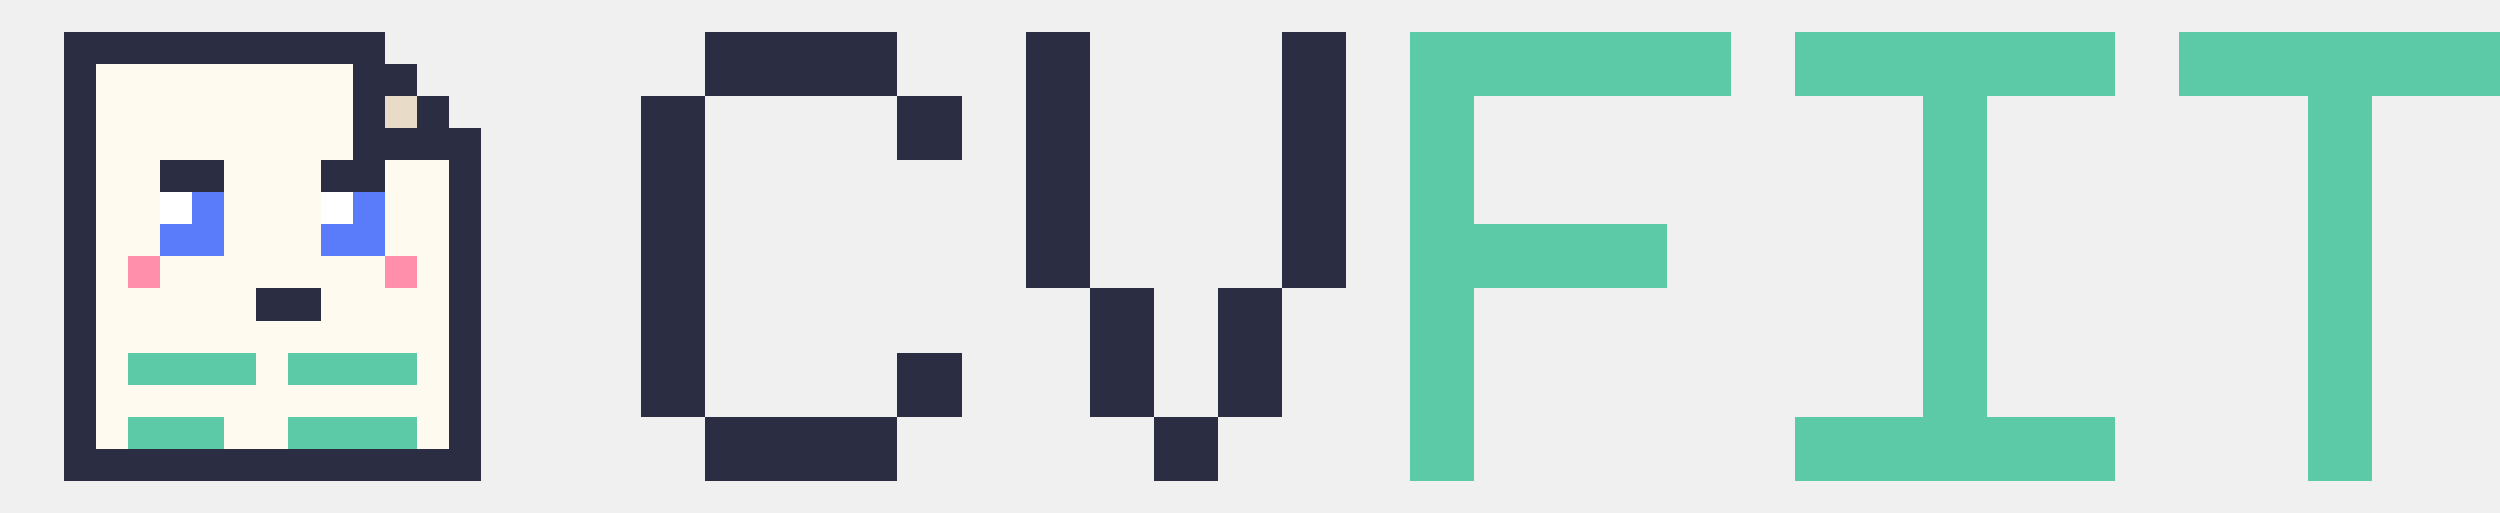
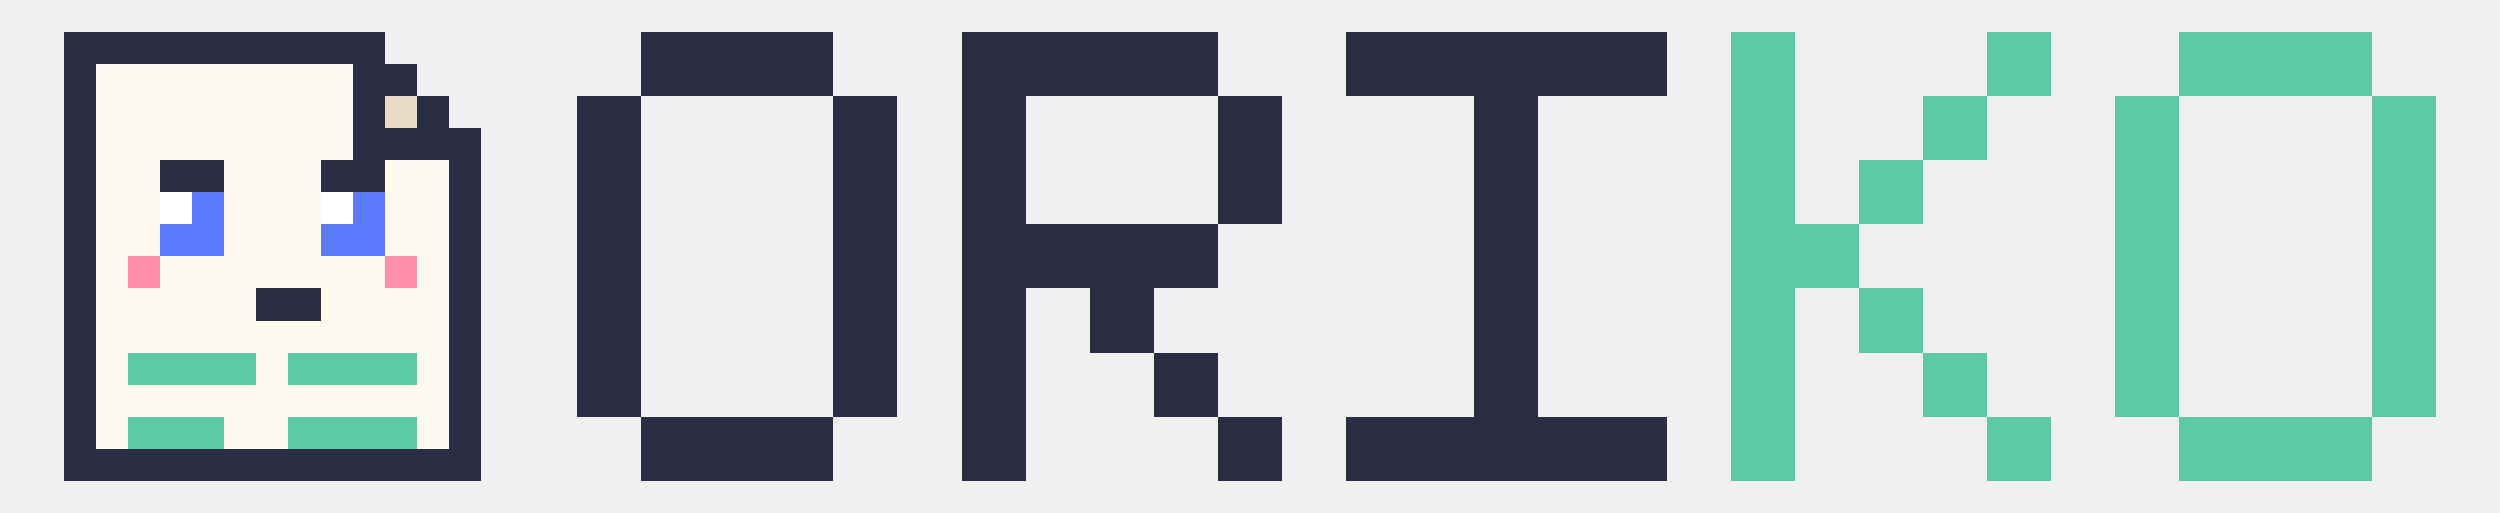
<svg xmlns="http://www.w3.org/2000/svg" viewBox="0 0 78 16" width="624" height="128" shape-rendering="crispEdges">
  <rect x="2" y="1" width="1" height="1" fill="#2b2d42" />
  <rect x="2" y="2" width="1" height="1" fill="#2b2d42" />
  <rect x="2" y="3" width="1" height="1" fill="#2b2d42" />
  <rect x="2" y="4" width="1" height="1" fill="#2b2d42" />
  <rect x="2" y="5" width="1" height="1" fill="#2b2d42" />
  <rect x="2" y="6" width="1" height="1" fill="#2b2d42" />
  <rect x="2" y="7" width="1" height="1" fill="#2b2d42" />
  <rect x="2" y="8" width="1" height="1" fill="#2b2d42" />
  <rect x="2" y="9" width="1" height="1" fill="#2b2d42" />
  <rect x="2" y="10" width="1" height="1" fill="#2b2d42" />
  <rect x="2" y="11" width="1" height="1" fill="#2b2d42" />
  <rect x="2" y="12" width="1" height="1" fill="#2b2d42" />
  <rect x="2" y="13" width="1" height="1" fill="#2b2d42" />
  <rect x="2" y="14" width="1" height="1" fill="#2b2d42" />
  <rect x="3" y="1" width="1" height="1" fill="#2b2d42" />
  <rect x="3" y="2" width="1" height="1" fill="#fffaf0" />
  <rect x="3" y="3" width="1" height="1" fill="#fffaf0" />
  <rect x="3" y="4" width="1" height="1" fill="#fffaf0" />
  <rect x="3" y="5" width="1" height="1" fill="#fffaf0" />
  <rect x="3" y="6" width="1" height="1" fill="#fffaf0" />
  <rect x="3" y="7" width="1" height="1" fill="#fffaf0" />
  <rect x="3" y="8" width="1" height="1" fill="#fffaf0" />
  <rect x="3" y="9" width="1" height="1" fill="#fffaf0" />
  <rect x="3" y="10" width="1" height="1" fill="#fffaf0" />
  <rect x="3" y="11" width="1" height="1" fill="#fffaf0" />
  <rect x="3" y="12" width="1" height="1" fill="#fffaf0" />
  <rect x="3" y="13" width="1" height="1" fill="#fffaf0" />
  <rect x="3" y="14" width="1" height="1" fill="#2b2d42" />
  <rect x="4" y="1" width="1" height="1" fill="#2b2d42" />
  <rect x="4" y="2" width="1" height="1" fill="#fffaf0" />
  <rect x="4" y="3" width="1" height="1" fill="#fffaf0" />
  <rect x="4" y="4" width="1" height="1" fill="#fffaf0" />
  <rect x="4" y="5" width="1" height="1" fill="#fffaf0" />
  <rect x="4" y="6" width="1" height="1" fill="#fffaf0" />
  <rect x="4" y="7" width="1" height="1" fill="#fffaf0" />
  <rect x="4" y="8" width="1" height="1" fill="#ff8fab" />
  <rect x="4" y="9" width="1" height="1" fill="#fffaf0" />
  <rect x="4" y="10" width="1" height="1" fill="#fffaf0" />
  <rect x="4" y="11" width="1" height="1" fill="#5cc9a7" />
  <rect x="4" y="12" width="1" height="1" fill="#fffaf0" />
  <rect x="4" y="13" width="1" height="1" fill="#5cc9a7" />
  <rect x="4" y="14" width="1" height="1" fill="#2b2d42" />
  <rect x="5" y="1" width="1" height="1" fill="#2b2d42" />
  <rect x="5" y="2" width="1" height="1" fill="#fffaf0" />
  <rect x="5" y="3" width="1" height="1" fill="#fffaf0" />
  <rect x="5" y="4" width="1" height="1" fill="#fffaf0" />
  <rect x="5" y="5" width="1" height="1" fill="#2b2d42" />
  <rect x="5" y="6" width="1" height="1" fill="#ffffff" />
  <rect x="5" y="7" width="1" height="1" fill="#5b7cfa" />
  <rect x="5" y="8" width="1" height="1" fill="#fffaf0" />
  <rect x="5" y="9" width="1" height="1" fill="#fffaf0" />
  <rect x="5" y="10" width="1" height="1" fill="#fffaf0" />
  <rect x="5" y="11" width="1" height="1" fill="#5cc9a7" />
  <rect x="5" y="12" width="1" height="1" fill="#fffaf0" />
  <rect x="5" y="13" width="1" height="1" fill="#5cc9a7" />
  <rect x="5" y="14" width="1" height="1" fill="#2b2d42" />
  <rect x="6" y="1" width="1" height="1" fill="#2b2d42" />
  <rect x="6" y="2" width="1" height="1" fill="#fffaf0" />
  <rect x="6" y="3" width="1" height="1" fill="#fffaf0" />
  <rect x="6" y="4" width="1" height="1" fill="#fffaf0" />
  <rect x="6" y="5" width="1" height="1" fill="#2b2d42" />
  <rect x="6" y="6" width="1" height="1" fill="#5b7cfa" />
  <rect x="6" y="7" width="1" height="1" fill="#5b7cfa" />
  <rect x="6" y="8" width="1" height="1" fill="#fffaf0" />
  <rect x="6" y="9" width="1" height="1" fill="#fffaf0" />
  <rect x="6" y="10" width="1" height="1" fill="#fffaf0" />
  <rect x="6" y="11" width="1" height="1" fill="#5cc9a7" />
  <rect x="6" y="12" width="1" height="1" fill="#fffaf0" />
  <rect x="6" y="13" width="1" height="1" fill="#5cc9a7" />
  <rect x="6" y="14" width="1" height="1" fill="#2b2d42" />
  <rect x="7" y="1" width="1" height="1" fill="#2b2d42" />
  <rect x="7" y="2" width="1" height="1" fill="#fffaf0" />
  <rect x="7" y="3" width="1" height="1" fill="#fffaf0" />
  <rect x="7" y="4" width="1" height="1" fill="#fffaf0" />
  <rect x="7" y="5" width="1" height="1" fill="#fffaf0" />
  <rect x="7" y="6" width="1" height="1" fill="#fffaf0" />
  <rect x="7" y="7" width="1" height="1" fill="#fffaf0" />
  <rect x="7" y="8" width="1" height="1" fill="#fffaf0" />
  <rect x="7" y="9" width="1" height="1" fill="#fffaf0" />
  <rect x="7" y="10" width="1" height="1" fill="#fffaf0" />
  <rect x="7" y="11" width="1" height="1" fill="#5cc9a7" />
  <rect x="7" y="12" width="1" height="1" fill="#fffaf0" />
  <rect x="7" y="13" width="1" height="1" fill="#fffaf0" />
  <rect x="7" y="14" width="1" height="1" fill="#2b2d42" />
  <rect x="8" y="1" width="1" height="1" fill="#2b2d42" />
  <rect x="8" y="2" width="1" height="1" fill="#fffaf0" />
  <rect x="8" y="3" width="1" height="1" fill="#fffaf0" />
  <rect x="8" y="4" width="1" height="1" fill="#fffaf0" />
  <rect x="8" y="5" width="1" height="1" fill="#fffaf0" />
  <rect x="8" y="6" width="1" height="1" fill="#fffaf0" />
  <rect x="8" y="7" width="1" height="1" fill="#fffaf0" />
  <rect x="8" y="8" width="1" height="1" fill="#fffaf0" />
  <rect x="8" y="9" width="1" height="1" fill="#2b2d42" />
  <rect x="8" y="10" width="1" height="1" fill="#fffaf0" />
  <rect x="8" y="11" width="1" height="1" fill="#fffaf0" />
  <rect x="8" y="12" width="1" height="1" fill="#fffaf0" />
  <rect x="8" y="13" width="1" height="1" fill="#fffaf0" />
  <rect x="8" y="14" width="1" height="1" fill="#2b2d42" />
  <rect x="9" y="1" width="1" height="1" fill="#2b2d42" />
  <rect x="9" y="2" width="1" height="1" fill="#fffaf0" />
  <rect x="9" y="3" width="1" height="1" fill="#fffaf0" />
  <rect x="9" y="4" width="1" height="1" fill="#fffaf0" />
  <rect x="9" y="5" width="1" height="1" fill="#fffaf0" />
  <rect x="9" y="6" width="1" height="1" fill="#fffaf0" />
  <rect x="9" y="7" width="1" height="1" fill="#fffaf0" />
  <rect x="9" y="8" width="1" height="1" fill="#fffaf0" />
  <rect x="9" y="9" width="1" height="1" fill="#2b2d42" />
  <rect x="9" y="10" width="1" height="1" fill="#fffaf0" />
  <rect x="9" y="11" width="1" height="1" fill="#5cc9a7" />
  <rect x="9" y="12" width="1" height="1" fill="#fffaf0" />
  <rect x="9" y="13" width="1" height="1" fill="#5cc9a7" />
  <rect x="9" y="14" width="1" height="1" fill="#2b2d42" />
  <rect x="10" y="1" width="1" height="1" fill="#2b2d42" />
  <rect x="10" y="2" width="1" height="1" fill="#fffaf0" />
  <rect x="10" y="3" width="1" height="1" fill="#fffaf0" />
  <rect x="10" y="4" width="1" height="1" fill="#fffaf0" />
  <rect x="10" y="5" width="1" height="1" fill="#2b2d42" />
  <rect x="10" y="6" width="1" height="1" fill="#ffffff" />
  <rect x="10" y="7" width="1" height="1" fill="#5b7cfa" />
  <rect x="10" y="8" width="1" height="1" fill="#fffaf0" />
  <rect x="10" y="9" width="1" height="1" fill="#fffaf0" />
  <rect x="10" y="10" width="1" height="1" fill="#fffaf0" />
  <rect x="10" y="11" width="1" height="1" fill="#5cc9a7" />
  <rect x="10" y="12" width="1" height="1" fill="#fffaf0" />
  <rect x="10" y="13" width="1" height="1" fill="#5cc9a7" />
  <rect x="10" y="14" width="1" height="1" fill="#2b2d42" />
  <rect x="11" y="1" width="1" height="1" fill="#2b2d42" />
  <rect x="11" y="2" width="1" height="1" fill="#2b2d42" />
  <rect x="11" y="3" width="1" height="1" fill="#2b2d42" />
  <rect x="11" y="4" width="1" height="1" fill="#2b2d42" />
  <rect x="11" y="5" width="1" height="1" fill="#2b2d42" />
  <rect x="11" y="6" width="1" height="1" fill="#5b7cfa" />
  <rect x="11" y="7" width="1" height="1" fill="#5b7cfa" />
  <rect x="11" y="8" width="1" height="1" fill="#fffaf0" />
  <rect x="11" y="9" width="1" height="1" fill="#fffaf0" />
  <rect x="11" y="10" width="1" height="1" fill="#fffaf0" />
  <rect x="11" y="11" width="1" height="1" fill="#5cc9a7" />
  <rect x="11" y="12" width="1" height="1" fill="#fffaf0" />
  <rect x="11" y="13" width="1" height="1" fill="#5cc9a7" />
  <rect x="11" y="14" width="1" height="1" fill="#2b2d42" />
  <rect x="12" y="2" width="1" height="1" fill="#2b2d42" />
  <rect x="12" y="3" width="1" height="1" fill="#e8dcc8" />
  <rect x="12" y="4" width="1" height="1" fill="#2b2d42" />
  <rect x="12" y="5" width="1" height="1" fill="#fffaf0" />
  <rect x="12" y="6" width="1" height="1" fill="#fffaf0" />
  <rect x="12" y="7" width="1" height="1" fill="#fffaf0" />
  <rect x="12" y="8" width="1" height="1" fill="#ff8fab" />
  <rect x="12" y="9" width="1" height="1" fill="#fffaf0" />
  <rect x="12" y="10" width="1" height="1" fill="#fffaf0" />
  <rect x="12" y="11" width="1" height="1" fill="#5cc9a7" />
  <rect x="12" y="12" width="1" height="1" fill="#fffaf0" />
  <rect x="12" y="13" width="1" height="1" fill="#5cc9a7" />
  <rect x="12" y="14" width="1" height="1" fill="#2b2d42" />
  <rect x="13" y="3" width="1" height="1" fill="#2b2d42" />
  <rect x="13" y="4" width="1" height="1" fill="#2b2d42" />
  <rect x="13" y="5" width="1" height="1" fill="#fffaf0" />
  <rect x="13" y="6" width="1" height="1" fill="#fffaf0" />
  <rect x="13" y="7" width="1" height="1" fill="#fffaf0" />
  <rect x="13" y="8" width="1" height="1" fill="#fffaf0" />
  <rect x="13" y="9" width="1" height="1" fill="#fffaf0" />
  <rect x="13" y="10" width="1" height="1" fill="#fffaf0" />
  <rect x="13" y="11" width="1" height="1" fill="#fffaf0" />
  <rect x="13" y="12" width="1" height="1" fill="#fffaf0" />
  <rect x="13" y="13" width="1" height="1" fill="#fffaf0" />
  <rect x="13" y="14" width="1" height="1" fill="#2b2d42" />
  <rect x="14" y="4" width="1" height="1" fill="#2b2d42" />
  <rect x="14" y="5" width="1" height="1" fill="#2b2d42" />
  <rect x="14" y="6" width="1" height="1" fill="#2b2d42" />
  <rect x="14" y="7" width="1" height="1" fill="#2b2d42" />
  <rect x="14" y="8" width="1" height="1" fill="#2b2d42" />
  <rect x="14" y="9" width="1" height="1" fill="#2b2d42" />
  <rect x="14" y="10" width="1" height="1" fill="#2b2d42" />
  <rect x="14" y="11" width="1" height="1" fill="#2b2d42" />
  <rect x="14" y="12" width="1" height="1" fill="#2b2d42" />
  <rect x="14" y="13" width="1" height="1" fill="#2b2d42" />
  <rect x="14" y="14" width="1" height="1" fill="#2b2d42" />
-   <rect x="20" y="3" width="1" height="1" fill="#2b2d42" />
-   <rect x="20" y="4" width="1" height="1" fill="#2b2d42" />
-   <rect x="20" y="5" width="1" height="1" fill="#2b2d42" />
-   <rect x="20" y="6" width="1" height="1" fill="#2b2d42" />
-   <rect x="20" y="7" width="1" height="1" fill="#2b2d42" />
-   <rect x="20" y="8" width="1" height="1" fill="#2b2d42" />
-   <rect x="20" y="9" width="1" height="1" fill="#2b2d42" />
-   <rect x="20" y="10" width="1" height="1" fill="#2b2d42" />
-   <rect x="20" y="11" width="1" height="1" fill="#2b2d42" />
-   <rect x="20" y="12" width="1" height="1" fill="#2b2d42" />
-   <rect x="21" y="3" width="1" height="1" fill="#2b2d42" />
-   <rect x="21" y="4" width="1" height="1" fill="#2b2d42" />
-   <rect x="21" y="5" width="1" height="1" fill="#2b2d42" />
-   <rect x="21" y="6" width="1" height="1" fill="#2b2d42" />
-   <rect x="21" y="7" width="1" height="1" fill="#2b2d42" />
-   <rect x="21" y="8" width="1" height="1" fill="#2b2d42" />
-   <rect x="21" y="9" width="1" height="1" fill="#2b2d42" />
-   <rect x="21" y="10" width="1" height="1" fill="#2b2d42" />
-   <rect x="21" y="11" width="1" height="1" fill="#2b2d42" />
-   <rect x="21" y="12" width="1" height="1" fill="#2b2d42" />
+   <rect x="20" y="1" width="1" height="1" fill="#2b2d42" />
+   <rect x="21" y="1" width="1" height="1" fill="#2b2d42" />
+   <rect x="20" y="2" width="1" height="1" fill="#2b2d42" />
+   <rect x="21" y="2" width="1" height="1" fill="#2b2d42" />
  <rect x="22" y="1" width="1" height="1" fill="#2b2d42" />
+   <rect x="23" y="1" width="1" height="1" fill="#2b2d42" />
  <rect x="22" y="2" width="1" height="1" fill="#2b2d42" />
+   <rect x="23" y="2" width="1" height="1" fill="#2b2d42" />
+   <rect x="24" y="1" width="1" height="1" fill="#2b2d42" />
+   <rect x="25" y="1" width="1" height="1" fill="#2b2d42" />
+   <rect x="24" y="2" width="1" height="1" fill="#2b2d42" />
+   <rect x="25" y="2" width="1" height="1" fill="#2b2d42" />
+   <rect x="18" y="3" width="1" height="1" fill="#2b2d42" />
+   <rect x="19" y="3" width="1" height="1" fill="#2b2d42" />
+   <rect x="18" y="4" width="1" height="1" fill="#2b2d42" />
+   <rect x="19" y="4" width="1" height="1" fill="#2b2d42" />
+   <rect x="26" y="3" width="1" height="1" fill="#2b2d42" />
+   <rect x="27" y="3" width="1" height="1" fill="#2b2d42" />
+   <rect x="26" y="4" width="1" height="1" fill="#2b2d42" />
+   <rect x="27" y="4" width="1" height="1" fill="#2b2d42" />
+   <rect x="18" y="5" width="1" height="1" fill="#2b2d42" />
+   <rect x="19" y="5" width="1" height="1" fill="#2b2d42" />
+   <rect x="18" y="6" width="1" height="1" fill="#2b2d42" />
+   <rect x="19" y="6" width="1" height="1" fill="#2b2d42" />
+   <rect x="26" y="5" width="1" height="1" fill="#2b2d42" />
+   <rect x="27" y="5" width="1" height="1" fill="#2b2d42" />
+   <rect x="26" y="6" width="1" height="1" fill="#2b2d42" />
+   <rect x="27" y="6" width="1" height="1" fill="#2b2d42" />
+   <rect x="18" y="7" width="1" height="1" fill="#2b2d42" />
+   <rect x="19" y="7" width="1" height="1" fill="#2b2d42" />
+   <rect x="18" y="8" width="1" height="1" fill="#2b2d42" />
+   <rect x="19" y="8" width="1" height="1" fill="#2b2d42" />
+   <rect x="26" y="7" width="1" height="1" fill="#2b2d42" />
+   <rect x="27" y="7" width="1" height="1" fill="#2b2d42" />
+   <rect x="26" y="8" width="1" height="1" fill="#2b2d42" />
+   <rect x="27" y="8" width="1" height="1" fill="#2b2d42" />
+   <rect x="18" y="9" width="1" height="1" fill="#2b2d42" />
+   <rect x="19" y="9" width="1" height="1" fill="#2b2d42" />
+   <rect x="18" y="10" width="1" height="1" fill="#2b2d42" />
+   <rect x="19" y="10" width="1" height="1" fill="#2b2d42" />
+   <rect x="26" y="9" width="1" height="1" fill="#2b2d42" />
+   <rect x="27" y="9" width="1" height="1" fill="#2b2d42" />
+   <rect x="26" y="10" width="1" height="1" fill="#2b2d42" />
+   <rect x="27" y="10" width="1" height="1" fill="#2b2d42" />
+   <rect x="18" y="11" width="1" height="1" fill="#2b2d42" />
+   <rect x="19" y="11" width="1" height="1" fill="#2b2d42" />
+   <rect x="18" y="12" width="1" height="1" fill="#2b2d42" />
+   <rect x="19" y="12" width="1" height="1" fill="#2b2d42" />
+   <rect x="26" y="11" width="1" height="1" fill="#2b2d42" />
+   <rect x="27" y="11" width="1" height="1" fill="#2b2d42" />
+   <rect x="26" y="12" width="1" height="1" fill="#2b2d42" />
+   <rect x="27" y="12" width="1" height="1" fill="#2b2d42" />
+   <rect x="20" y="13" width="1" height="1" fill="#2b2d42" />
+   <rect x="21" y="13" width="1" height="1" fill="#2b2d42" />
+   <rect x="20" y="14" width="1" height="1" fill="#2b2d42" />
+   <rect x="21" y="14" width="1" height="1" fill="#2b2d42" />
  <rect x="22" y="13" width="1" height="1" fill="#2b2d42" />
+   <rect x="23" y="13" width="1" height="1" fill="#2b2d42" />
  <rect x="22" y="14" width="1" height="1" fill="#2b2d42" />
-   <rect x="23" y="1" width="1" height="1" fill="#2b2d42" />
-   <rect x="23" y="2" width="1" height="1" fill="#2b2d42" />
-   <rect x="23" y="13" width="1" height="1" fill="#2b2d42" />
  <rect x="23" y="14" width="1" height="1" fill="#2b2d42" />
-   <rect x="24" y="1" width="1" height="1" fill="#2b2d42" />
-   <rect x="24" y="2" width="1" height="1" fill="#2b2d42" />
  <rect x="24" y="13" width="1" height="1" fill="#2b2d42" />
+   <rect x="25" y="13" width="1" height="1" fill="#2b2d42" />
  <rect x="24" y="14" width="1" height="1" fill="#2b2d42" />
-   <rect x="25" y="1" width="1" height="1" fill="#2b2d42" />
-   <rect x="25" y="2" width="1" height="1" fill="#2b2d42" />
-   <rect x="25" y="13" width="1" height="1" fill="#2b2d42" />
  <rect x="25" y="14" width="1" height="1" fill="#2b2d42" />
-   <rect x="26" y="1" width="1" height="1" fill="#2b2d42" />
-   <rect x="26" y="2" width="1" height="1" fill="#2b2d42" />
-   <rect x="26" y="13" width="1" height="1" fill="#2b2d42" />
-   <rect x="26" y="14" width="1" height="1" fill="#2b2d42" />
-   <rect x="27" y="1" width="1" height="1" fill="#2b2d42" />
-   <rect x="27" y="2" width="1" height="1" fill="#2b2d42" />
-   <rect x="27" y="13" width="1" height="1" fill="#2b2d42" />
-   <rect x="27" y="14" width="1" height="1" fill="#2b2d42" />
-   <rect x="28" y="3" width="1" height="1" fill="#2b2d42" />
-   <rect x="28" y="4" width="1" height="1" fill="#2b2d42" />
-   <rect x="28" y="11" width="1" height="1" fill="#2b2d42" />
-   <rect x="28" y="12" width="1" height="1" fill="#2b2d42" />
-   <rect x="29" y="3" width="1" height="1" fill="#2b2d42" />
-   <rect x="29" y="4" width="1" height="1" fill="#2b2d42" />
-   <rect x="29" y="11" width="1" height="1" fill="#2b2d42" />
-   <rect x="29" y="12" width="1" height="1" fill="#2b2d42" />
+   <rect x="30" y="1" width="1" height="1" fill="#2b2d42" />
+   <rect x="31" y="1" width="1" height="1" fill="#2b2d42" />
+   <rect x="30" y="2" width="1" height="1" fill="#2b2d42" />
+   <rect x="31" y="2" width="1" height="1" fill="#2b2d42" />
  <rect x="32" y="1" width="1" height="1" fill="#2b2d42" />
+   <rect x="33" y="1" width="1" height="1" fill="#2b2d42" />
  <rect x="32" y="2" width="1" height="1" fill="#2b2d42" />
-   <rect x="32" y="3" width="1" height="1" fill="#2b2d42" />
-   <rect x="32" y="4" width="1" height="1" fill="#2b2d42" />
-   <rect x="32" y="5" width="1" height="1" fill="#2b2d42" />
-   <rect x="32" y="6" width="1" height="1" fill="#2b2d42" />
+   <rect x="33" y="2" width="1" height="1" fill="#2b2d42" />
+   <rect x="34" y="1" width="1" height="1" fill="#2b2d42" />
+   <rect x="35" y="1" width="1" height="1" fill="#2b2d42" />
+   <rect x="34" y="2" width="1" height="1" fill="#2b2d42" />
+   <rect x="35" y="2" width="1" height="1" fill="#2b2d42" />
+   <rect x="36" y="1" width="1" height="1" fill="#2b2d42" />
+   <rect x="37" y="1" width="1" height="1" fill="#2b2d42" />
+   <rect x="36" y="2" width="1" height="1" fill="#2b2d42" />
+   <rect x="37" y="2" width="1" height="1" fill="#2b2d42" />
+   <rect x="30" y="3" width="1" height="1" fill="#2b2d42" />
+   <rect x="31" y="3" width="1" height="1" fill="#2b2d42" />
+   <rect x="30" y="4" width="1" height="1" fill="#2b2d42" />
+   <rect x="31" y="4" width="1" height="1" fill="#2b2d42" />
+   <rect x="38" y="3" width="1" height="1" fill="#2b2d42" />
+   <rect x="39" y="3" width="1" height="1" fill="#2b2d42" />
+   <rect x="38" y="4" width="1" height="1" fill="#2b2d42" />
+   <rect x="39" y="4" width="1" height="1" fill="#2b2d42" />
+   <rect x="30" y="5" width="1" height="1" fill="#2b2d42" />
+   <rect x="31" y="5" width="1" height="1" fill="#2b2d42" />
+   <rect x="30" y="6" width="1" height="1" fill="#2b2d42" />
+   <rect x="31" y="6" width="1" height="1" fill="#2b2d42" />
+   <rect x="38" y="5" width="1" height="1" fill="#2b2d42" />
+   <rect x="39" y="5" width="1" height="1" fill="#2b2d42" />
+   <rect x="38" y="6" width="1" height="1" fill="#2b2d42" />
+   <rect x="39" y="6" width="1" height="1" fill="#2b2d42" />
+   <rect x="30" y="7" width="1" height="1" fill="#2b2d42" />
+   <rect x="31" y="7" width="1" height="1" fill="#2b2d42" />
+   <rect x="30" y="8" width="1" height="1" fill="#2b2d42" />
+   <rect x="31" y="8" width="1" height="1" fill="#2b2d42" />
  <rect x="32" y="7" width="1" height="1" fill="#2b2d42" />
+   <rect x="33" y="7" width="1" height="1" fill="#2b2d42" />
  <rect x="32" y="8" width="1" height="1" fill="#2b2d42" />
-   <rect x="33" y="1" width="1" height="1" fill="#2b2d42" />
-   <rect x="33" y="2" width="1" height="1" fill="#2b2d42" />
-   <rect x="33" y="3" width="1" height="1" fill="#2b2d42" />
-   <rect x="33" y="4" width="1" height="1" fill="#2b2d42" />
-   <rect x="33" y="5" width="1" height="1" fill="#2b2d42" />
-   <rect x="33" y="6" width="1" height="1" fill="#2b2d42" />
-   <rect x="33" y="7" width="1" height="1" fill="#2b2d42" />
  <rect x="33" y="8" width="1" height="1" fill="#2b2d42" />
+   <rect x="34" y="7" width="1" height="1" fill="#2b2d42" />
+   <rect x="35" y="7" width="1" height="1" fill="#2b2d42" />
+   <rect x="34" y="8" width="1" height="1" fill="#2b2d42" />
+   <rect x="35" y="8" width="1" height="1" fill="#2b2d42" />
+   <rect x="36" y="7" width="1" height="1" fill="#2b2d42" />
+   <rect x="37" y="7" width="1" height="1" fill="#2b2d42" />
+   <rect x="36" y="8" width="1" height="1" fill="#2b2d42" />
+   <rect x="37" y="8" width="1" height="1" fill="#2b2d42" />
+   <rect x="30" y="9" width="1" height="1" fill="#2b2d42" />
+   <rect x="31" y="9" width="1" height="1" fill="#2b2d42" />
+   <rect x="30" y="10" width="1" height="1" fill="#2b2d42" />
+   <rect x="31" y="10" width="1" height="1" fill="#2b2d42" />
  <rect x="34" y="9" width="1" height="1" fill="#2b2d42" />
+   <rect x="35" y="9" width="1" height="1" fill="#2b2d42" />
  <rect x="34" y="10" width="1" height="1" fill="#2b2d42" />
-   <rect x="34" y="11" width="1" height="1" fill="#2b2d42" />
-   <rect x="34" y="12" width="1" height="1" fill="#2b2d42" />
-   <rect x="35" y="9" width="1" height="1" fill="#2b2d42" />
  <rect x="35" y="10" width="1" height="1" fill="#2b2d42" />
-   <rect x="35" y="11" width="1" height="1" fill="#2b2d42" />
-   <rect x="35" y="12" width="1" height="1" fill="#2b2d42" />
-   <rect x="36" y="13" width="1" height="1" fill="#2b2d42" />
-   <rect x="36" y="14" width="1" height="1" fill="#2b2d42" />
-   <rect x="37" y="13" width="1" height="1" fill="#2b2d42" />
-   <rect x="37" y="14" width="1" height="1" fill="#2b2d42" />
-   <rect x="38" y="9" width="1" height="1" fill="#2b2d42" />
-   <rect x="38" y="10" width="1" height="1" fill="#2b2d42" />
-   <rect x="38" y="11" width="1" height="1" fill="#2b2d42" />
-   <rect x="38" y="12" width="1" height="1" fill="#2b2d42" />
-   <rect x="39" y="9" width="1" height="1" fill="#2b2d42" />
-   <rect x="39" y="10" width="1" height="1" fill="#2b2d42" />
-   <rect x="39" y="11" width="1" height="1" fill="#2b2d42" />
-   <rect x="39" y="12" width="1" height="1" fill="#2b2d42" />
-   <rect x="40" y="1" width="1" height="1" fill="#2b2d42" />
-   <rect x="40" y="2" width="1" height="1" fill="#2b2d42" />
-   <rect x="40" y="3" width="1" height="1" fill="#2b2d42" />
-   <rect x="40" y="4" width="1" height="1" fill="#2b2d42" />
-   <rect x="40" y="5" width="1" height="1" fill="#2b2d42" />
-   <rect x="40" y="6" width="1" height="1" fill="#2b2d42" />
-   <rect x="40" y="7" width="1" height="1" fill="#2b2d42" />
-   <rect x="40" y="8" width="1" height="1" fill="#2b2d42" />
-   <rect x="41" y="1" width="1" height="1" fill="#2b2d42" />
-   <rect x="41" y="2" width="1" height="1" fill="#2b2d42" />
-   <rect x="41" y="3" width="1" height="1" fill="#2b2d42" />
-   <rect x="41" y="4" width="1" height="1" fill="#2b2d42" />
-   <rect x="41" y="5" width="1" height="1" fill="#2b2d42" />
-   <rect x="41" y="6" width="1" height="1" fill="#2b2d42" />
-   <rect x="41" y="7" width="1" height="1" fill="#2b2d42" />
-   <rect x="41" y="8" width="1" height="1" fill="#2b2d42" />
-   <rect x="44" y="1" width="1" height="1" fill="#5cc9a7" />
-   <rect x="44" y="2" width="1" height="1" fill="#5cc9a7" />
-   <rect x="44" y="3" width="1" height="1" fill="#5cc9a7" />
-   <rect x="44" y="4" width="1" height="1" fill="#5cc9a7" />
-   <rect x="44" y="5" width="1" height="1" fill="#5cc9a7" />
-   <rect x="44" y="6" width="1" height="1" fill="#5cc9a7" />
-   <rect x="44" y="7" width="1" height="1" fill="#5cc9a7" />
-   <rect x="44" y="8" width="1" height="1" fill="#5cc9a7" />
-   <rect x="44" y="9" width="1" height="1" fill="#5cc9a7" />
-   <rect x="44" y="10" width="1" height="1" fill="#5cc9a7" />
-   <rect x="44" y="11" width="1" height="1" fill="#5cc9a7" />
-   <rect x="44" y="12" width="1" height="1" fill="#5cc9a7" />
-   <rect x="44" y="13" width="1" height="1" fill="#5cc9a7" />
-   <rect x="44" y="14" width="1" height="1" fill="#5cc9a7" />
-   <rect x="45" y="1" width="1" height="1" fill="#5cc9a7" />
-   <rect x="45" y="2" width="1" height="1" fill="#5cc9a7" />
-   <rect x="45" y="3" width="1" height="1" fill="#5cc9a7" />
-   <rect x="45" y="4" width="1" height="1" fill="#5cc9a7" />
-   <rect x="45" y="5" width="1" height="1" fill="#5cc9a7" />
-   <rect x="45" y="6" width="1" height="1" fill="#5cc9a7" />
-   <rect x="45" y="7" width="1" height="1" fill="#5cc9a7" />
-   <rect x="45" y="8" width="1" height="1" fill="#5cc9a7" />
-   <rect x="45" y="9" width="1" height="1" fill="#5cc9a7" />
-   <rect x="45" y="10" width="1" height="1" fill="#5cc9a7" />
-   <rect x="45" y="11" width="1" height="1" fill="#5cc9a7" />
-   <rect x="45" y="12" width="1" height="1" fill="#5cc9a7" />
-   <rect x="45" y="13" width="1" height="1" fill="#5cc9a7" />
-   <rect x="45" y="14" width="1" height="1" fill="#5cc9a7" />
-   <rect x="46" y="1" width="1" height="1" fill="#5cc9a7" />
-   <rect x="46" y="2" width="1" height="1" fill="#5cc9a7" />
-   <rect x="46" y="7" width="1" height="1" fill="#5cc9a7" />
-   <rect x="46" y="8" width="1" height="1" fill="#5cc9a7" />
-   <rect x="47" y="1" width="1" height="1" fill="#5cc9a7" />
-   <rect x="47" y="2" width="1" height="1" fill="#5cc9a7" />
-   <rect x="47" y="7" width="1" height="1" fill="#5cc9a7" />
-   <rect x="47" y="8" width="1" height="1" fill="#5cc9a7" />
-   <rect x="48" y="1" width="1" height="1" fill="#5cc9a7" />
-   <rect x="48" y="2" width="1" height="1" fill="#5cc9a7" />
-   <rect x="48" y="7" width="1" height="1" fill="#5cc9a7" />
-   <rect x="48" y="8" width="1" height="1" fill="#5cc9a7" />
-   <rect x="49" y="1" width="1" height="1" fill="#5cc9a7" />
-   <rect x="49" y="2" width="1" height="1" fill="#5cc9a7" />
-   <rect x="49" y="7" width="1" height="1" fill="#5cc9a7" />
-   <rect x="49" y="8" width="1" height="1" fill="#5cc9a7" />
-   <rect x="50" y="1" width="1" height="1" fill="#5cc9a7" />
-   <rect x="50" y="2" width="1" height="1" fill="#5cc9a7" />
-   <rect x="50" y="7" width="1" height="1" fill="#5cc9a7" />
-   <rect x="50" y="8" width="1" height="1" fill="#5cc9a7" />
-   <rect x="51" y="1" width="1" height="1" fill="#5cc9a7" />
-   <rect x="51" y="2" width="1" height="1" fill="#5cc9a7" />
-   <rect x="51" y="7" width="1" height="1" fill="#5cc9a7" />
-   <rect x="51" y="8" width="1" height="1" fill="#5cc9a7" />
-   <rect x="52" y="1" width="1" height="1" fill="#5cc9a7" />
-   <rect x="52" y="2" width="1" height="1" fill="#5cc9a7" />
-   <rect x="53" y="1" width="1" height="1" fill="#5cc9a7" />
-   <rect x="53" y="2" width="1" height="1" fill="#5cc9a7" />
-   <rect x="56" y="1" width="1" height="1" fill="#5cc9a7" />
-   <rect x="56" y="2" width="1" height="1" fill="#5cc9a7" />
-   <rect x="56" y="13" width="1" height="1" fill="#5cc9a7" />
-   <rect x="56" y="14" width="1" height="1" fill="#5cc9a7" />
-   <rect x="57" y="1" width="1" height="1" fill="#5cc9a7" />
-   <rect x="57" y="2" width="1" height="1" fill="#5cc9a7" />
-   <rect x="57" y="13" width="1" height="1" fill="#5cc9a7" />
-   <rect x="57" y="14" width="1" height="1" fill="#5cc9a7" />
-   <rect x="58" y="1" width="1" height="1" fill="#5cc9a7" />
-   <rect x="58" y="2" width="1" height="1" fill="#5cc9a7" />
-   <rect x="58" y="13" width="1" height="1" fill="#5cc9a7" />
-   <rect x="58" y="14" width="1" height="1" fill="#5cc9a7" />
-   <rect x="59" y="1" width="1" height="1" fill="#5cc9a7" />
-   <rect x="59" y="2" width="1" height="1" fill="#5cc9a7" />
-   <rect x="59" y="13" width="1" height="1" fill="#5cc9a7" />
-   <rect x="59" y="14" width="1" height="1" fill="#5cc9a7" />
-   <rect x="60" y="1" width="1" height="1" fill="#5cc9a7" />
-   <rect x="60" y="2" width="1" height="1" fill="#5cc9a7" />
+   <rect x="30" y="11" width="1" height="1" fill="#2b2d42" />
+   <rect x="31" y="11" width="1" height="1" fill="#2b2d42" />
+   <rect x="30" y="12" width="1" height="1" fill="#2b2d42" />
+   <rect x="31" y="12" width="1" height="1" fill="#2b2d42" />
+   <rect x="36" y="11" width="1" height="1" fill="#2b2d42" />
+   <rect x="37" y="11" width="1" height="1" fill="#2b2d42" />
+   <rect x="36" y="12" width="1" height="1" fill="#2b2d42" />
+   <rect x="37" y="12" width="1" height="1" fill="#2b2d42" />
+   <rect x="30" y="13" width="1" height="1" fill="#2b2d42" />
+   <rect x="31" y="13" width="1" height="1" fill="#2b2d42" />
+   <rect x="30" y="14" width="1" height="1" fill="#2b2d42" />
+   <rect x="31" y="14" width="1" height="1" fill="#2b2d42" />
+   <rect x="38" y="13" width="1" height="1" fill="#2b2d42" />
+   <rect x="39" y="13" width="1" height="1" fill="#2b2d42" />
+   <rect x="38" y="14" width="1" height="1" fill="#2b2d42" />
+   <rect x="39" y="14" width="1" height="1" fill="#2b2d42" />
+   <rect x="42" y="1" width="1" height="1" fill="#2b2d42" />
+   <rect x="43" y="1" width="1" height="1" fill="#2b2d42" />
+   <rect x="42" y="2" width="1" height="1" fill="#2b2d42" />
+   <rect x="43" y="2" width="1" height="1" fill="#2b2d42" />
+   <rect x="44" y="1" width="1" height="1" fill="#2b2d42" />
+   <rect x="45" y="1" width="1" height="1" fill="#2b2d42" />
+   <rect x="44" y="2" width="1" height="1" fill="#2b2d42" />
+   <rect x="45" y="2" width="1" height="1" fill="#2b2d42" />
+   <rect x="46" y="1" width="1" height="1" fill="#2b2d42" />
+   <rect x="47" y="1" width="1" height="1" fill="#2b2d42" />
+   <rect x="46" y="2" width="1" height="1" fill="#2b2d42" />
+   <rect x="47" y="2" width="1" height="1" fill="#2b2d42" />
+   <rect x="48" y="1" width="1" height="1" fill="#2b2d42" />
+   <rect x="49" y="1" width="1" height="1" fill="#2b2d42" />
+   <rect x="48" y="2" width="1" height="1" fill="#2b2d42" />
+   <rect x="49" y="2" width="1" height="1" fill="#2b2d42" />
+   <rect x="50" y="1" width="1" height="1" fill="#2b2d42" />
+   <rect x="51" y="1" width="1" height="1" fill="#2b2d42" />
+   <rect x="50" y="2" width="1" height="1" fill="#2b2d42" />
+   <rect x="51" y="2" width="1" height="1" fill="#2b2d42" />
+   <rect x="46" y="3" width="1" height="1" fill="#2b2d42" />
+   <rect x="47" y="3" width="1" height="1" fill="#2b2d42" />
+   <rect x="46" y="4" width="1" height="1" fill="#2b2d42" />
+   <rect x="47" y="4" width="1" height="1" fill="#2b2d42" />
+   <rect x="46" y="5" width="1" height="1" fill="#2b2d42" />
+   <rect x="47" y="5" width="1" height="1" fill="#2b2d42" />
+   <rect x="46" y="6" width="1" height="1" fill="#2b2d42" />
+   <rect x="47" y="6" width="1" height="1" fill="#2b2d42" />
+   <rect x="46" y="7" width="1" height="1" fill="#2b2d42" />
+   <rect x="47" y="7" width="1" height="1" fill="#2b2d42" />
+   <rect x="46" y="8" width="1" height="1" fill="#2b2d42" />
+   <rect x="47" y="8" width="1" height="1" fill="#2b2d42" />
+   <rect x="46" y="9" width="1" height="1" fill="#2b2d42" />
+   <rect x="47" y="9" width="1" height="1" fill="#2b2d42" />
+   <rect x="46" y="10" width="1" height="1" fill="#2b2d42" />
+   <rect x="47" y="10" width="1" height="1" fill="#2b2d42" />
+   <rect x="46" y="11" width="1" height="1" fill="#2b2d42" />
+   <rect x="47" y="11" width="1" height="1" fill="#2b2d42" />
+   <rect x="46" y="12" width="1" height="1" fill="#2b2d42" />
+   <rect x="47" y="12" width="1" height="1" fill="#2b2d42" />
+   <rect x="42" y="13" width="1" height="1" fill="#2b2d42" />
+   <rect x="43" y="13" width="1" height="1" fill="#2b2d42" />
+   <rect x="42" y="14" width="1" height="1" fill="#2b2d42" />
+   <rect x="43" y="14" width="1" height="1" fill="#2b2d42" />
+   <rect x="44" y="13" width="1" height="1" fill="#2b2d42" />
+   <rect x="45" y="13" width="1" height="1" fill="#2b2d42" />
+   <rect x="44" y="14" width="1" height="1" fill="#2b2d42" />
+   <rect x="45" y="14" width="1" height="1" fill="#2b2d42" />
+   <rect x="46" y="13" width="1" height="1" fill="#2b2d42" />
+   <rect x="47" y="13" width="1" height="1" fill="#2b2d42" />
+   <rect x="46" y="14" width="1" height="1" fill="#2b2d42" />
+   <rect x="47" y="14" width="1" height="1" fill="#2b2d42" />
+   <rect x="48" y="13" width="1" height="1" fill="#2b2d42" />
+   <rect x="49" y="13" width="1" height="1" fill="#2b2d42" />
+   <rect x="48" y="14" width="1" height="1" fill="#2b2d42" />
+   <rect x="49" y="14" width="1" height="1" fill="#2b2d42" />
+   <rect x="50" y="13" width="1" height="1" fill="#2b2d42" />
+   <rect x="51" y="13" width="1" height="1" fill="#2b2d42" />
+   <rect x="50" y="14" width="1" height="1" fill="#2b2d42" />
+   <rect x="51" y="14" width="1" height="1" fill="#2b2d42" />
+   <rect x="54" y="1" width="1" height="1" fill="#5cc9a7" />
+   <rect x="55" y="1" width="1" height="1" fill="#5cc9a7" />
+   <rect x="54" y="2" width="1" height="1" fill="#5cc9a7" />
+   <rect x="55" y="2" width="1" height="1" fill="#5cc9a7" />
+   <rect x="62" y="1" width="1" height="1" fill="#5cc9a7" />
+   <rect x="63" y="1" width="1" height="1" fill="#5cc9a7" />
+   <rect x="62" y="2" width="1" height="1" fill="#5cc9a7" />
+   <rect x="63" y="2" width="1" height="1" fill="#5cc9a7" />
+   <rect x="54" y="3" width="1" height="1" fill="#5cc9a7" />
+   <rect x="55" y="3" width="1" height="1" fill="#5cc9a7" />
+   <rect x="54" y="4" width="1" height="1" fill="#5cc9a7" />
+   <rect x="55" y="4" width="1" height="1" fill="#5cc9a7" />
  <rect x="60" y="3" width="1" height="1" fill="#5cc9a7" />
+   <rect x="61" y="3" width="1" height="1" fill="#5cc9a7" />
  <rect x="60" y="4" width="1" height="1" fill="#5cc9a7" />
-   <rect x="60" y="5" width="1" height="1" fill="#5cc9a7" />
-   <rect x="60" y="6" width="1" height="1" fill="#5cc9a7" />
-   <rect x="60" y="7" width="1" height="1" fill="#5cc9a7" />
-   <rect x="60" y="8" width="1" height="1" fill="#5cc9a7" />
-   <rect x="60" y="9" width="1" height="1" fill="#5cc9a7" />
-   <rect x="60" y="10" width="1" height="1" fill="#5cc9a7" />
+   <rect x="61" y="4" width="1" height="1" fill="#5cc9a7" />
+   <rect x="54" y="5" width="1" height="1" fill="#5cc9a7" />
+   <rect x="55" y="5" width="1" height="1" fill="#5cc9a7" />
+   <rect x="54" y="6" width="1" height="1" fill="#5cc9a7" />
+   <rect x="55" y="6" width="1" height="1" fill="#5cc9a7" />
+   <rect x="58" y="5" width="1" height="1" fill="#5cc9a7" />
+   <rect x="59" y="5" width="1" height="1" fill="#5cc9a7" />
+   <rect x="58" y="6" width="1" height="1" fill="#5cc9a7" />
+   <rect x="59" y="6" width="1" height="1" fill="#5cc9a7" />
+   <rect x="54" y="7" width="1" height="1" fill="#5cc9a7" />
+   <rect x="55" y="7" width="1" height="1" fill="#5cc9a7" />
+   <rect x="54" y="8" width="1" height="1" fill="#5cc9a7" />
+   <rect x="55" y="8" width="1" height="1" fill="#5cc9a7" />
+   <rect x="56" y="7" width="1" height="1" fill="#5cc9a7" />
+   <rect x="57" y="7" width="1" height="1" fill="#5cc9a7" />
+   <rect x="56" y="8" width="1" height="1" fill="#5cc9a7" />
+   <rect x="57" y="8" width="1" height="1" fill="#5cc9a7" />
+   <rect x="54" y="9" width="1" height="1" fill="#5cc9a7" />
+   <rect x="55" y="9" width="1" height="1" fill="#5cc9a7" />
+   <rect x="54" y="10" width="1" height="1" fill="#5cc9a7" />
+   <rect x="55" y="10" width="1" height="1" fill="#5cc9a7" />
+   <rect x="58" y="9" width="1" height="1" fill="#5cc9a7" />
+   <rect x="59" y="9" width="1" height="1" fill="#5cc9a7" />
+   <rect x="58" y="10" width="1" height="1" fill="#5cc9a7" />
+   <rect x="59" y="10" width="1" height="1" fill="#5cc9a7" />
+   <rect x="54" y="11" width="1" height="1" fill="#5cc9a7" />
+   <rect x="55" y="11" width="1" height="1" fill="#5cc9a7" />
+   <rect x="54" y="12" width="1" height="1" fill="#5cc9a7" />
+   <rect x="55" y="12" width="1" height="1" fill="#5cc9a7" />
  <rect x="60" y="11" width="1" height="1" fill="#5cc9a7" />
+   <rect x="61" y="11" width="1" height="1" fill="#5cc9a7" />
  <rect x="60" y="12" width="1" height="1" fill="#5cc9a7" />
-   <rect x="60" y="13" width="1" height="1" fill="#5cc9a7" />
-   <rect x="60" y="14" width="1" height="1" fill="#5cc9a7" />
-   <rect x="61" y="1" width="1" height="1" fill="#5cc9a7" />
-   <rect x="61" y="2" width="1" height="1" fill="#5cc9a7" />
-   <rect x="61" y="3" width="1" height="1" fill="#5cc9a7" />
-   <rect x="61" y="4" width="1" height="1" fill="#5cc9a7" />
-   <rect x="61" y="5" width="1" height="1" fill="#5cc9a7" />
-   <rect x="61" y="6" width="1" height="1" fill="#5cc9a7" />
-   <rect x="61" y="7" width="1" height="1" fill="#5cc9a7" />
-   <rect x="61" y="8" width="1" height="1" fill="#5cc9a7" />
-   <rect x="61" y="9" width="1" height="1" fill="#5cc9a7" />
-   <rect x="61" y="10" width="1" height="1" fill="#5cc9a7" />
-   <rect x="61" y="11" width="1" height="1" fill="#5cc9a7" />
  <rect x="61" y="12" width="1" height="1" fill="#5cc9a7" />
-   <rect x="61" y="13" width="1" height="1" fill="#5cc9a7" />
-   <rect x="61" y="14" width="1" height="1" fill="#5cc9a7" />
-   <rect x="62" y="1" width="1" height="1" fill="#5cc9a7" />
-   <rect x="62" y="2" width="1" height="1" fill="#5cc9a7" />
+   <rect x="54" y="13" width="1" height="1" fill="#5cc9a7" />
+   <rect x="55" y="13" width="1" height="1" fill="#5cc9a7" />
+   <rect x="54" y="14" width="1" height="1" fill="#5cc9a7" />
+   <rect x="55" y="14" width="1" height="1" fill="#5cc9a7" />
  <rect x="62" y="13" width="1" height="1" fill="#5cc9a7" />
+   <rect x="63" y="13" width="1" height="1" fill="#5cc9a7" />
  <rect x="62" y="14" width="1" height="1" fill="#5cc9a7" />
-   <rect x="63" y="1" width="1" height="1" fill="#5cc9a7" />
-   <rect x="63" y="2" width="1" height="1" fill="#5cc9a7" />
-   <rect x="63" y="13" width="1" height="1" fill="#5cc9a7" />
  <rect x="63" y="14" width="1" height="1" fill="#5cc9a7" />
-   <rect x="64" y="1" width="1" height="1" fill="#5cc9a7" />
-   <rect x="64" y="2" width="1" height="1" fill="#5cc9a7" />
-   <rect x="64" y="13" width="1" height="1" fill="#5cc9a7" />
-   <rect x="64" y="14" width="1" height="1" fill="#5cc9a7" />
-   <rect x="65" y="1" width="1" height="1" fill="#5cc9a7" />
-   <rect x="65" y="2" width="1" height="1" fill="#5cc9a7" />
-   <rect x="65" y="13" width="1" height="1" fill="#5cc9a7" />
-   <rect x="65" y="14" width="1" height="1" fill="#5cc9a7" />
  <rect x="68" y="1" width="1" height="1" fill="#5cc9a7" />
+   <rect x="69" y="1" width="1" height="1" fill="#5cc9a7" />
  <rect x="68" y="2" width="1" height="1" fill="#5cc9a7" />
-   <rect x="69" y="1" width="1" height="1" fill="#5cc9a7" />
  <rect x="69" y="2" width="1" height="1" fill="#5cc9a7" />
  <rect x="70" y="1" width="1" height="1" fill="#5cc9a7" />
+   <rect x="71" y="1" width="1" height="1" fill="#5cc9a7" />
  <rect x="70" y="2" width="1" height="1" fill="#5cc9a7" />
-   <rect x="71" y="1" width="1" height="1" fill="#5cc9a7" />
  <rect x="71" y="2" width="1" height="1" fill="#5cc9a7" />
  <rect x="72" y="1" width="1" height="1" fill="#5cc9a7" />
+   <rect x="73" y="1" width="1" height="1" fill="#5cc9a7" />
  <rect x="72" y="2" width="1" height="1" fill="#5cc9a7" />
-   <rect x="72" y="3" width="1" height="1" fill="#5cc9a7" />
-   <rect x="72" y="4" width="1" height="1" fill="#5cc9a7" />
-   <rect x="72" y="5" width="1" height="1" fill="#5cc9a7" />
-   <rect x="72" y="6" width="1" height="1" fill="#5cc9a7" />
-   <rect x="72" y="7" width="1" height="1" fill="#5cc9a7" />
-   <rect x="72" y="8" width="1" height="1" fill="#5cc9a7" />
-   <rect x="72" y="9" width="1" height="1" fill="#5cc9a7" />
-   <rect x="72" y="10" width="1" height="1" fill="#5cc9a7" />
-   <rect x="72" y="11" width="1" height="1" fill="#5cc9a7" />
-   <rect x="72" y="12" width="1" height="1" fill="#5cc9a7" />
+   <rect x="73" y="2" width="1" height="1" fill="#5cc9a7" />
+   <rect x="66" y="3" width="1" height="1" fill="#5cc9a7" />
+   <rect x="67" y="3" width="1" height="1" fill="#5cc9a7" />
+   <rect x="66" y="4" width="1" height="1" fill="#5cc9a7" />
+   <rect x="67" y="4" width="1" height="1" fill="#5cc9a7" />
+   <rect x="74" y="3" width="1" height="1" fill="#5cc9a7" />
+   <rect x="75" y="3" width="1" height="1" fill="#5cc9a7" />
+   <rect x="74" y="4" width="1" height="1" fill="#5cc9a7" />
+   <rect x="75" y="4" width="1" height="1" fill="#5cc9a7" />
+   <rect x="66" y="5" width="1" height="1" fill="#5cc9a7" />
+   <rect x="67" y="5" width="1" height="1" fill="#5cc9a7" />
+   <rect x="66" y="6" width="1" height="1" fill="#5cc9a7" />
+   <rect x="67" y="6" width="1" height="1" fill="#5cc9a7" />
+   <rect x="74" y="5" width="1" height="1" fill="#5cc9a7" />
+   <rect x="75" y="5" width="1" height="1" fill="#5cc9a7" />
+   <rect x="74" y="6" width="1" height="1" fill="#5cc9a7" />
+   <rect x="75" y="6" width="1" height="1" fill="#5cc9a7" />
+   <rect x="66" y="7" width="1" height="1" fill="#5cc9a7" />
+   <rect x="67" y="7" width="1" height="1" fill="#5cc9a7" />
+   <rect x="66" y="8" width="1" height="1" fill="#5cc9a7" />
+   <rect x="67" y="8" width="1" height="1" fill="#5cc9a7" />
+   <rect x="74" y="7" width="1" height="1" fill="#5cc9a7" />
+   <rect x="75" y="7" width="1" height="1" fill="#5cc9a7" />
+   <rect x="74" y="8" width="1" height="1" fill="#5cc9a7" />
+   <rect x="75" y="8" width="1" height="1" fill="#5cc9a7" />
+   <rect x="66" y="9" width="1" height="1" fill="#5cc9a7" />
+   <rect x="67" y="9" width="1" height="1" fill="#5cc9a7" />
+   <rect x="66" y="10" width="1" height="1" fill="#5cc9a7" />
+   <rect x="67" y="10" width="1" height="1" fill="#5cc9a7" />
+   <rect x="74" y="9" width="1" height="1" fill="#5cc9a7" />
+   <rect x="75" y="9" width="1" height="1" fill="#5cc9a7" />
+   <rect x="74" y="10" width="1" height="1" fill="#5cc9a7" />
+   <rect x="75" y="10" width="1" height="1" fill="#5cc9a7" />
+   <rect x="66" y="11" width="1" height="1" fill="#5cc9a7" />
+   <rect x="67" y="11" width="1" height="1" fill="#5cc9a7" />
+   <rect x="66" y="12" width="1" height="1" fill="#5cc9a7" />
+   <rect x="67" y="12" width="1" height="1" fill="#5cc9a7" />
+   <rect x="74" y="11" width="1" height="1" fill="#5cc9a7" />
+   <rect x="75" y="11" width="1" height="1" fill="#5cc9a7" />
+   <rect x="74" y="12" width="1" height="1" fill="#5cc9a7" />
+   <rect x="75" y="12" width="1" height="1" fill="#5cc9a7" />
+   <rect x="68" y="13" width="1" height="1" fill="#5cc9a7" />
+   <rect x="69" y="13" width="1" height="1" fill="#5cc9a7" />
+   <rect x="68" y="14" width="1" height="1" fill="#5cc9a7" />
+   <rect x="69" y="14" width="1" height="1" fill="#5cc9a7" />
+   <rect x="70" y="13" width="1" height="1" fill="#5cc9a7" />
+   <rect x="71" y="13" width="1" height="1" fill="#5cc9a7" />
+   <rect x="70" y="14" width="1" height="1" fill="#5cc9a7" />
+   <rect x="71" y="14" width="1" height="1" fill="#5cc9a7" />
  <rect x="72" y="13" width="1" height="1" fill="#5cc9a7" />
+   <rect x="73" y="13" width="1" height="1" fill="#5cc9a7" />
  <rect x="72" y="14" width="1" height="1" fill="#5cc9a7" />
-   <rect x="73" y="1" width="1" height="1" fill="#5cc9a7" />
-   <rect x="73" y="2" width="1" height="1" fill="#5cc9a7" />
-   <rect x="73" y="3" width="1" height="1" fill="#5cc9a7" />
-   <rect x="73" y="4" width="1" height="1" fill="#5cc9a7" />
-   <rect x="73" y="5" width="1" height="1" fill="#5cc9a7" />
-   <rect x="73" y="6" width="1" height="1" fill="#5cc9a7" />
-   <rect x="73" y="7" width="1" height="1" fill="#5cc9a7" />
-   <rect x="73" y="8" width="1" height="1" fill="#5cc9a7" />
-   <rect x="73" y="9" width="1" height="1" fill="#5cc9a7" />
-   <rect x="73" y="10" width="1" height="1" fill="#5cc9a7" />
-   <rect x="73" y="11" width="1" height="1" fill="#5cc9a7" />
-   <rect x="73" y="12" width="1" height="1" fill="#5cc9a7" />
-   <rect x="73" y="13" width="1" height="1" fill="#5cc9a7" />
  <rect x="73" y="14" width="1" height="1" fill="#5cc9a7" />
-   <rect x="74" y="1" width="1" height="1" fill="#5cc9a7" />
-   <rect x="74" y="2" width="1" height="1" fill="#5cc9a7" />
-   <rect x="75" y="1" width="1" height="1" fill="#5cc9a7" />
-   <rect x="75" y="2" width="1" height="1" fill="#5cc9a7" />
-   <rect x="76" y="1" width="1" height="1" fill="#5cc9a7" />
-   <rect x="76" y="2" width="1" height="1" fill="#5cc9a7" />
-   <rect x="77" y="1" width="1" height="1" fill="#5cc9a7" />
-   <rect x="77" y="2" width="1" height="1" fill="#5cc9a7" />
</svg>
